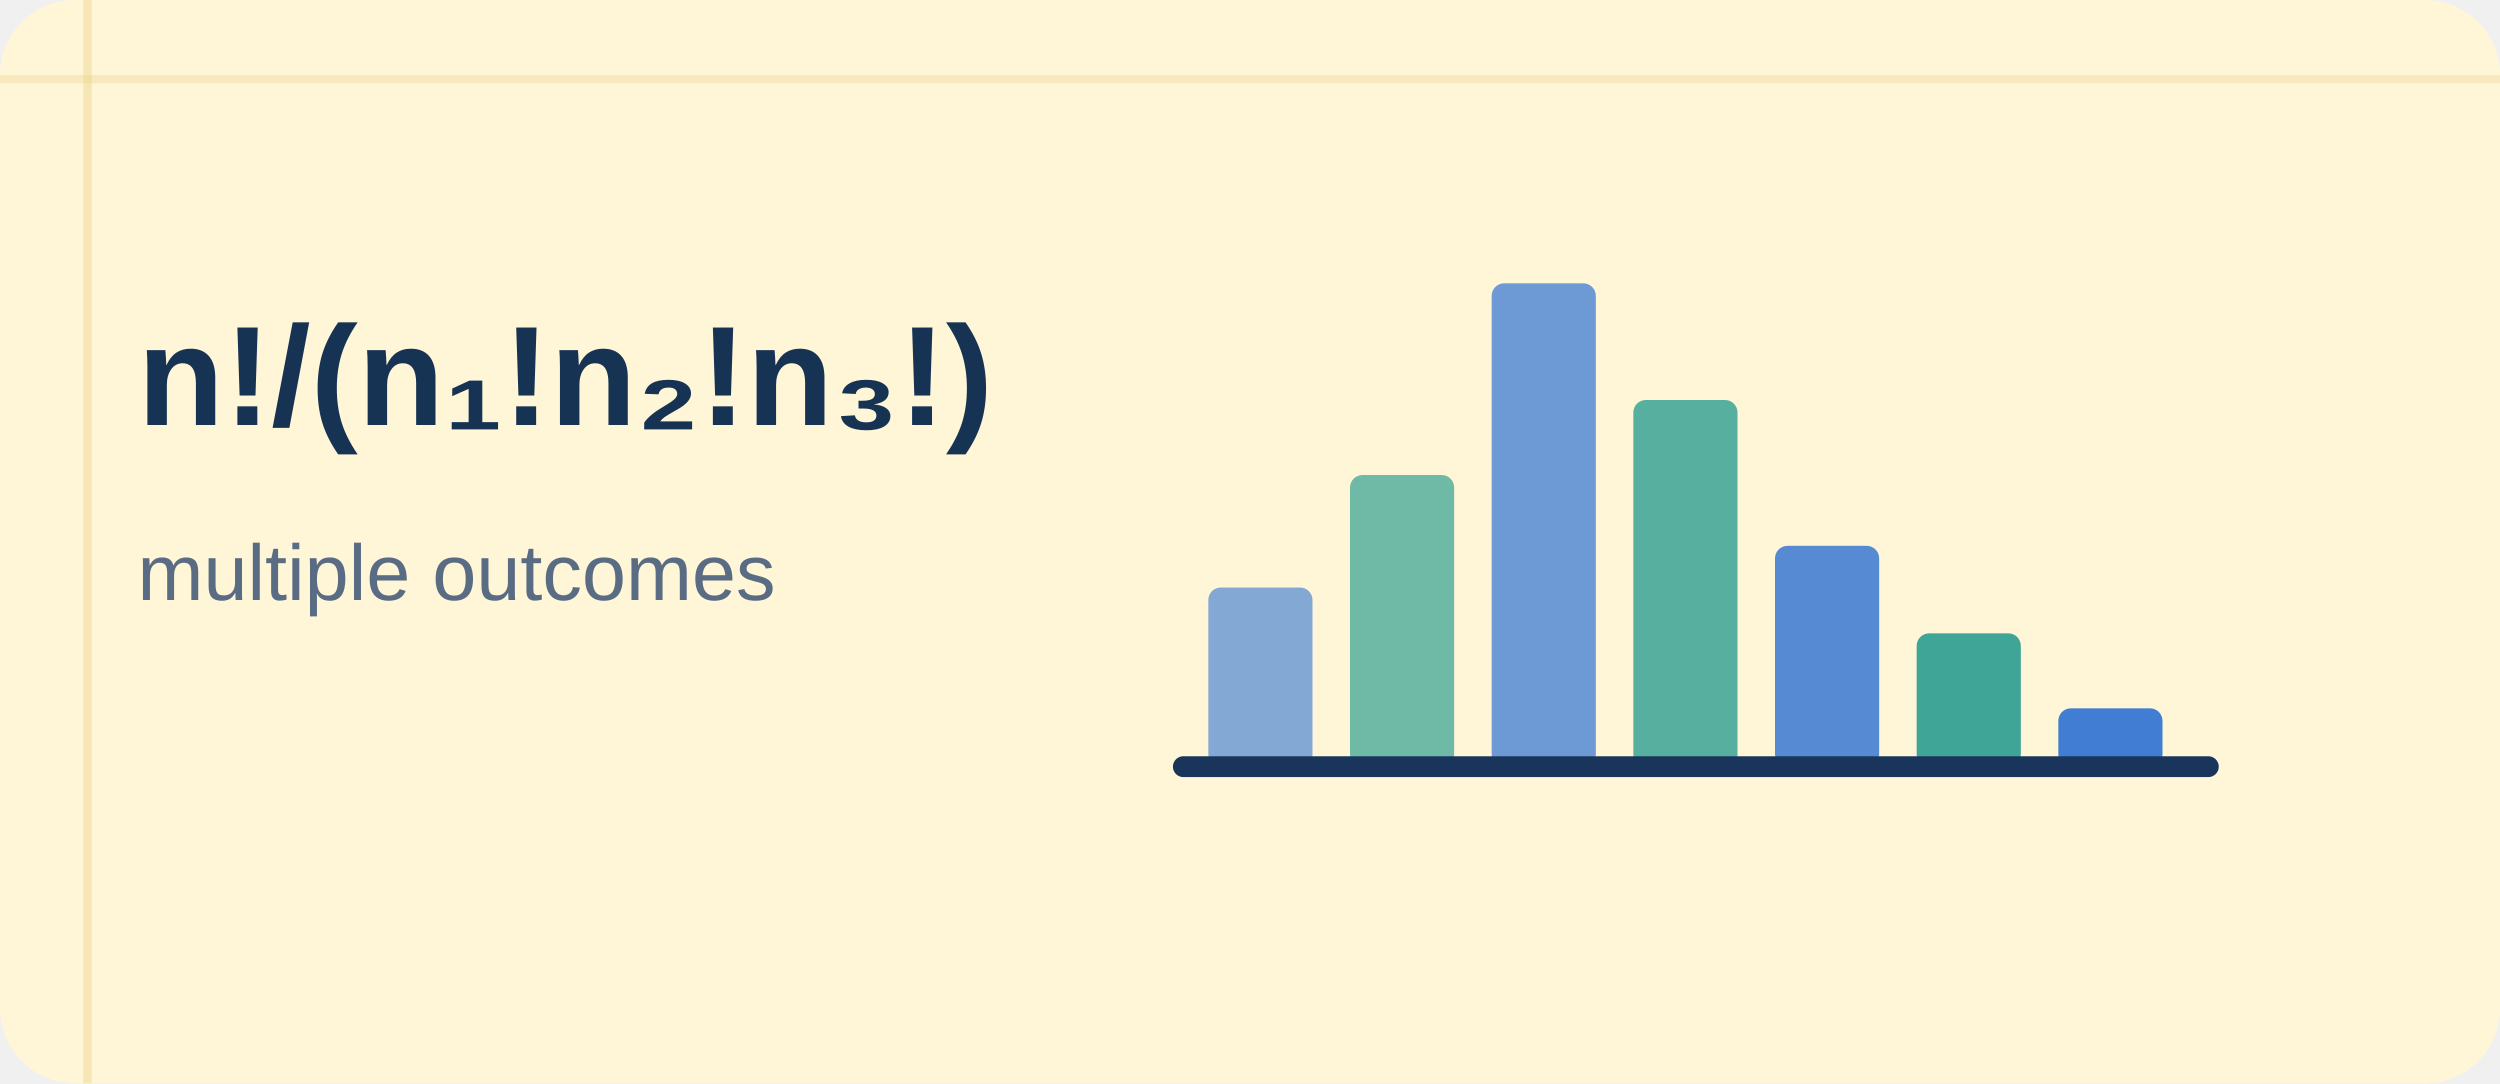
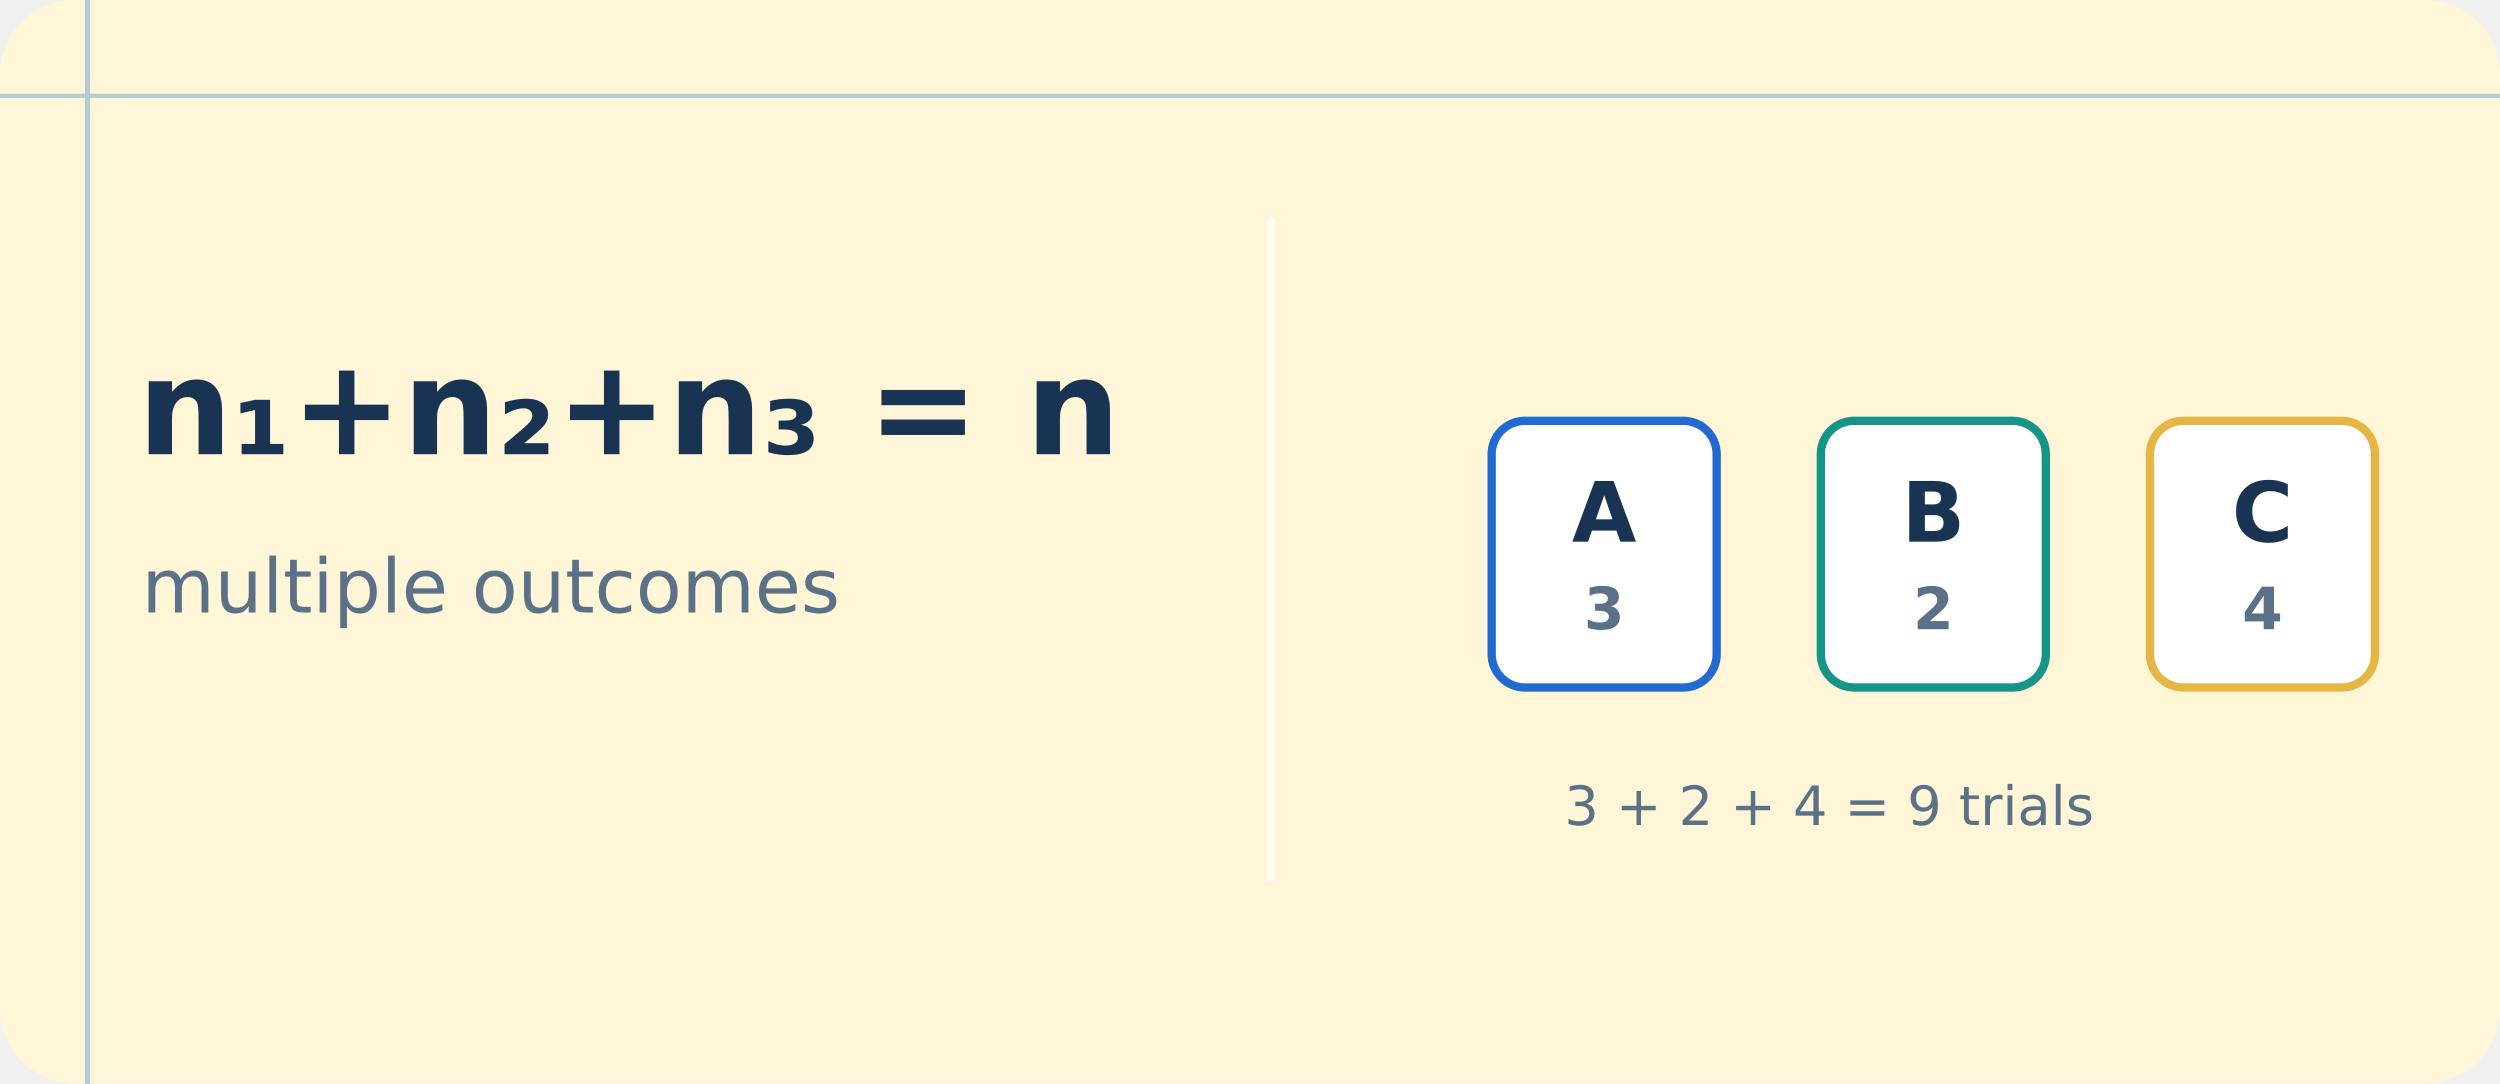
<svg xmlns="http://www.w3.org/2000/svg" viewBox="0 0 600 260" role="img" aria-labelledby="title">
-   <rect width="600" height="260" rx="18" fill="#fff6d7" />
-   <path d="M0 19 L600 19" stroke="#ecd28c" stroke-opacity=".35" stroke-width="2" />
-   <path d="M21 0 V260" stroke="#ecd28c" stroke-opacity=".45" stroke-width="2" />
-   <text x="33" y="102" fill="#173354" font-size="34" font-family="Trebuchet MS,Segoe UI,Arial,sans-serif" font-weight="700">n!/(n₁!n₂!n₃!)</text>
-   <text x="33" y="144" fill="#5a6c83" font-size="19" font-family="Trebuchet MS,Segoe UI,Arial,sans-serif">multiple outcomes</text>
-   <rect x="290" y="141" width="25" height="43" rx="3" fill="#1e67d2" opacity="0.55" />
-   <rect x="324" y="114" width="25" height="70" rx="3" fill="#0f9187" opacity="0.6" />
-   <rect x="358" y="68" width="25" height="116" rx="3" fill="#1e67d2" opacity="0.65" />
-   <rect x="392" y="96" width="25" height="88" rx="3" fill="#0f9187" opacity="0.7" />
-   <rect x="426" y="131" width="25" height="53" rx="3" fill="#1e67d2" opacity="0.75" />
-   <rect x="460" y="152" width="25" height="32" rx="3" fill="#0f9187" opacity="0.8" />
-   <rect x="494" y="170" width="25" height="14" rx="3" fill="#1e67d2" opacity="0.85" />
-   <path d="M284 184 H530" stroke="#1a355b" stroke-width="5" fill="none" stroke-linecap="round" stroke-linejoin="round" />
+   <rect x="0" y="0" width="600" height="260" rx="18" fill="#fff6d7" stroke="none" stroke-width="2" />
+   <line x1="0" y1="23" x2="600" y2="23" stroke="#b3cbd6" stroke-width="1" stroke-linecap="round" />
+   <line x1="21" y1="0" x2="21" y2="260" stroke="#b3cbd6" stroke-width="1.2" stroke-linecap="round" />
+   <text x="33" y="109" text-anchor="start" font-family="Trebuchet MS, Segoe UI, DejaVu Sans, Arial, sans-serif" font-size="32" font-weight="700" fill="#183452">n₁+n₂+n₃ = n</text>
+   <text x="34" y="147" text-anchor="start" font-family="Trebuchet MS, Segoe UI, DejaVu Sans, Arial, sans-serif" font-size="18" font-weight="500" fill="#5b7187">multiple outcomes</text>
+   <line x1="305" y1="53" x2="305" y2="211" stroke="#ffffffaa" stroke-width="2" stroke-linecap="round" />
+   <rect x="358" y="101" width="54" height="64" rx="8" fill="white" stroke="#216bd0" stroke-width="2" />
+   <text x="385" y="130" text-anchor="middle" font-family="Trebuchet MS, Segoe UI, DejaVu Sans, Arial, sans-serif" font-size="20" font-weight="700" fill="#183452">A</text>
+   <text x="385" y="151" text-anchor="middle" font-family="Trebuchet MS, Segoe UI, DejaVu Sans, Arial, sans-serif" font-size="14" font-weight="700" fill="#5b7187">3</text>
+   <rect x="437" y="101" width="54" height="64" rx="8" fill="white" stroke="#159588" stroke-width="2" />
+   <text x="464" y="130" text-anchor="middle" font-family="Trebuchet MS, Segoe UI, DejaVu Sans, Arial, sans-serif" font-size="20" font-weight="700" fill="#183452">B</text>
+   <text x="464" y="151" text-anchor="middle" font-family="Trebuchet MS, Segoe UI, DejaVu Sans, Arial, sans-serif" font-size="14" font-weight="700" fill="#5b7187">2</text>
+   <rect x="516" y="101" width="54" height="64" rx="8" fill="white" stroke="#e6b543" stroke-width="2" />
+   <text x="543" y="130" text-anchor="middle" font-family="Trebuchet MS, Segoe UI, DejaVu Sans, Arial, sans-serif" font-size="20" font-weight="700" fill="#183452">C</text>
+   <text x="543" y="151" text-anchor="middle" font-family="Trebuchet MS, Segoe UI, DejaVu Sans, Arial, sans-serif" font-size="14" font-weight="700" fill="#5b7187">4</text>
+   <text x="439" y="198" text-anchor="middle" font-family="Trebuchet MS, Segoe UI, DejaVu Sans, Arial, sans-serif" font-size="13" font-weight="500" fill="#5b7187">3 + 2 + 4 = 9 trials</text>
</svg>
